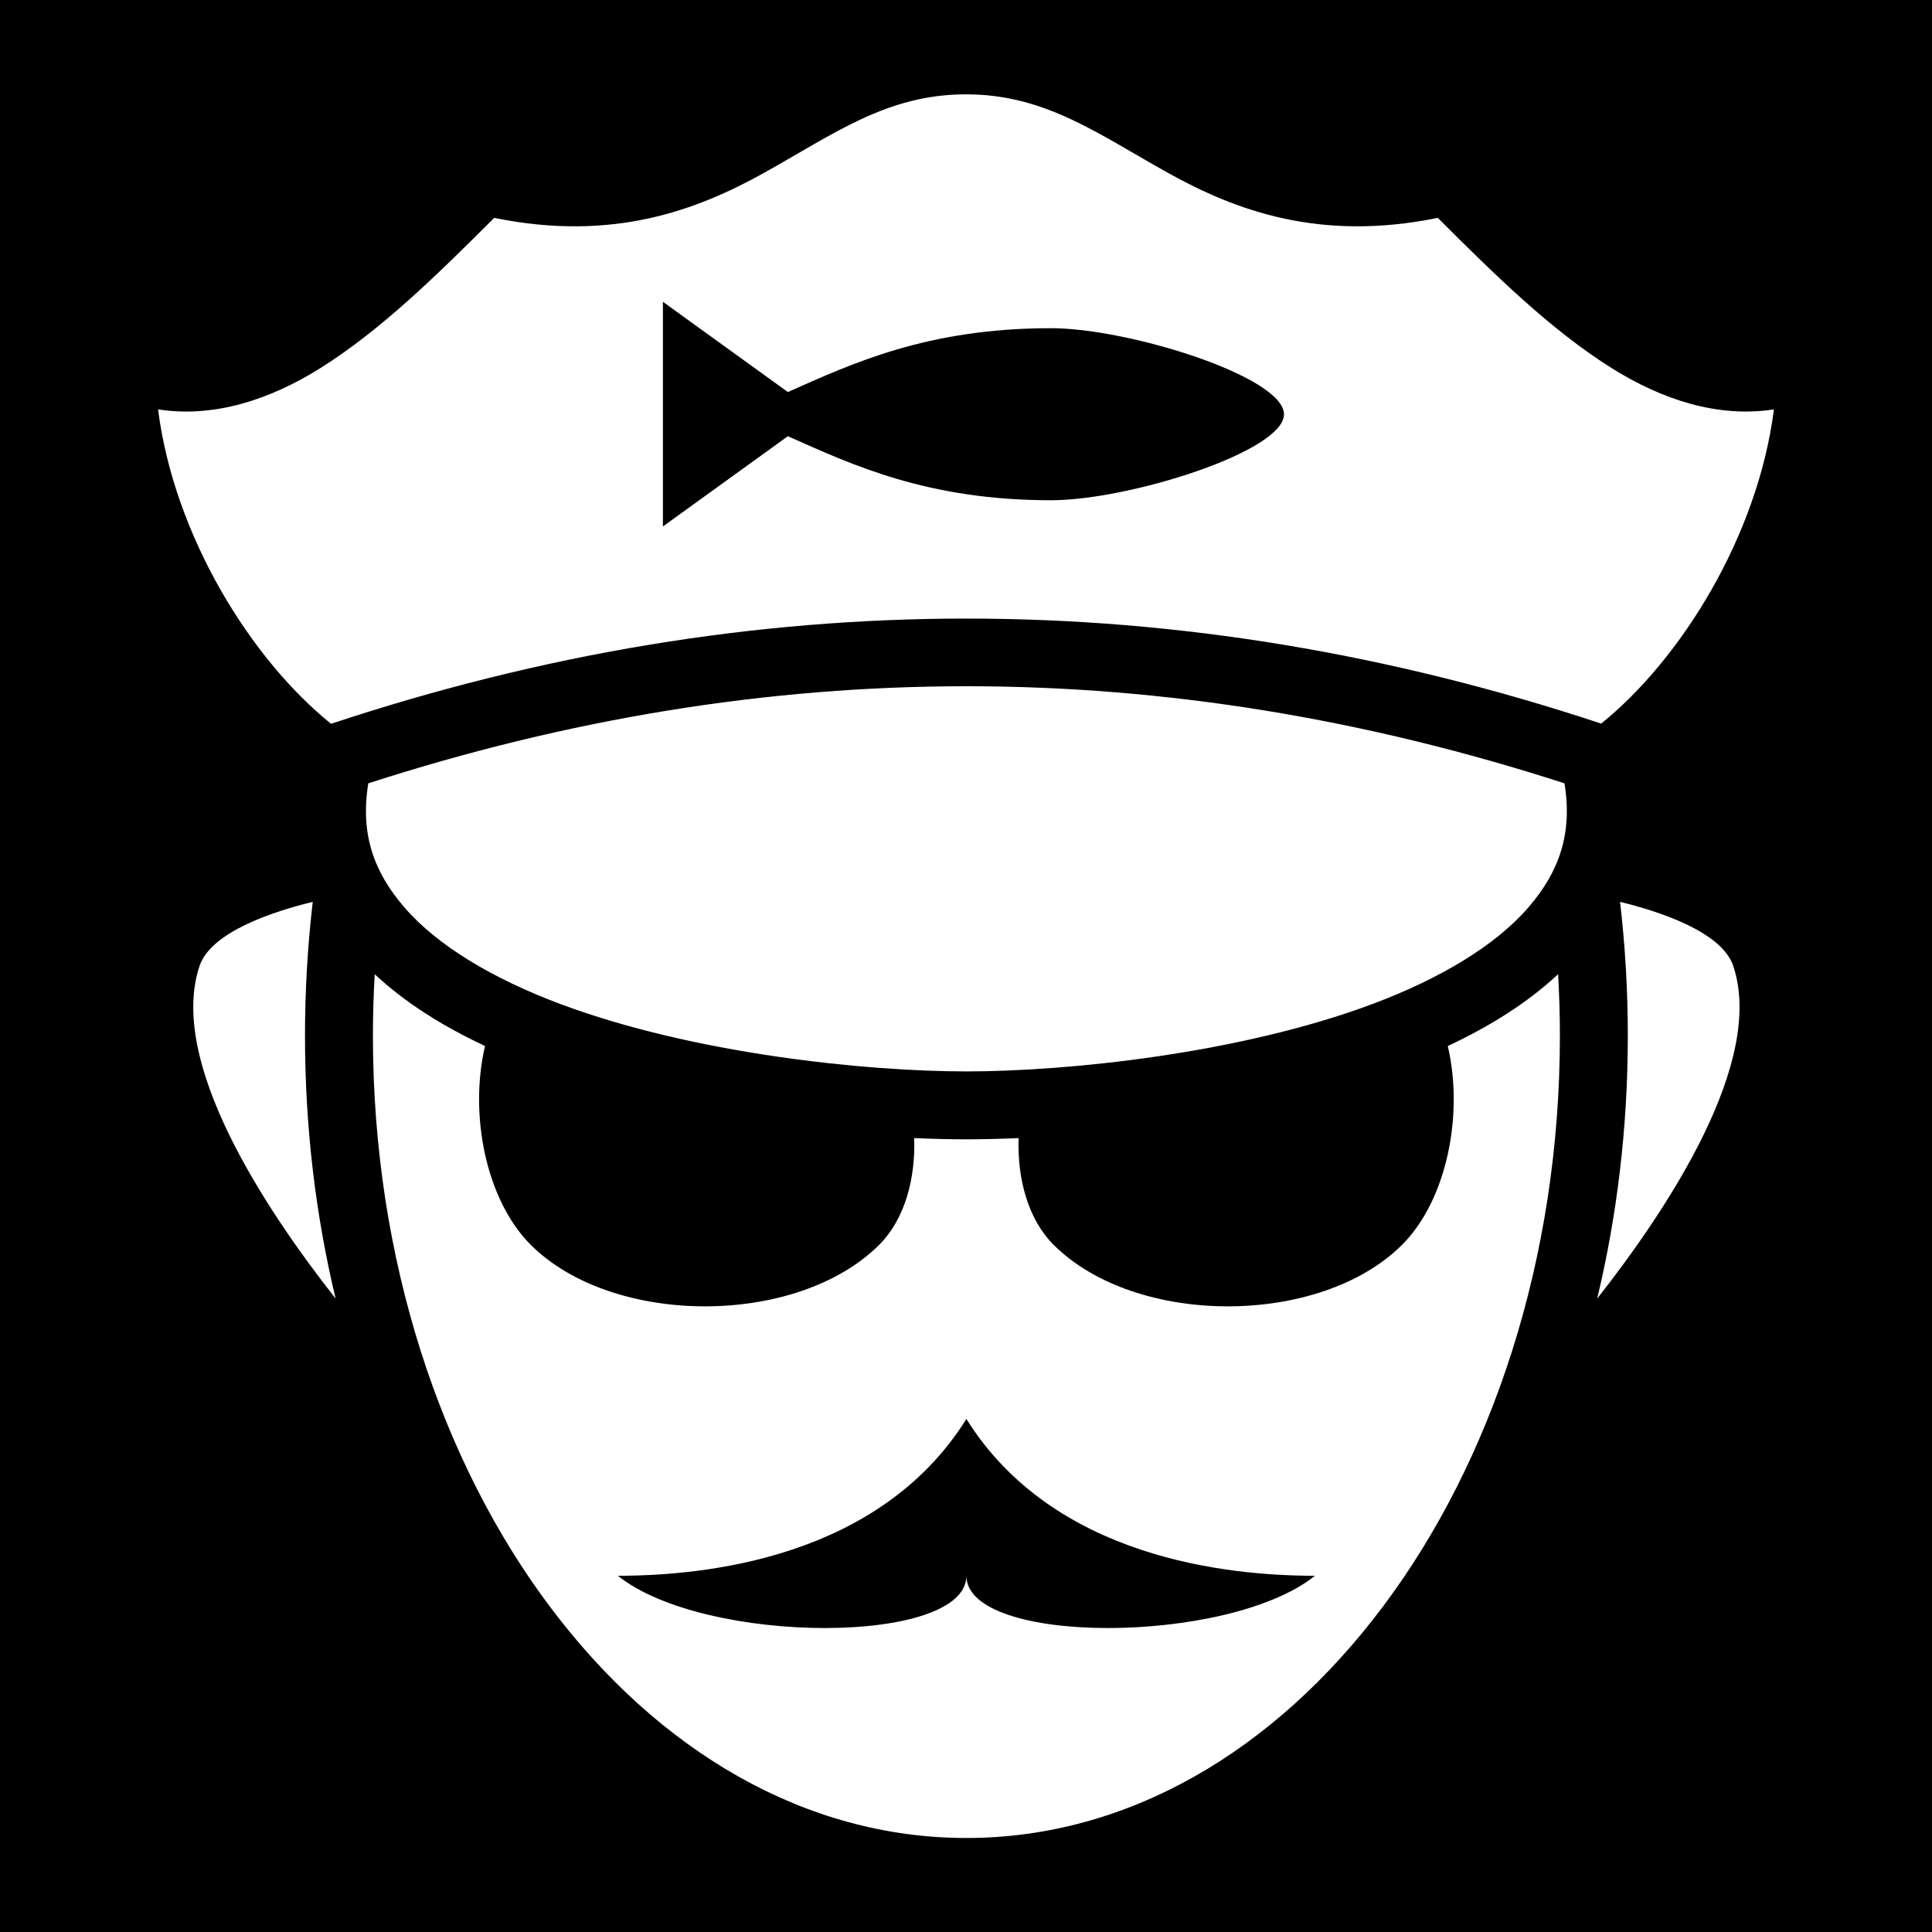
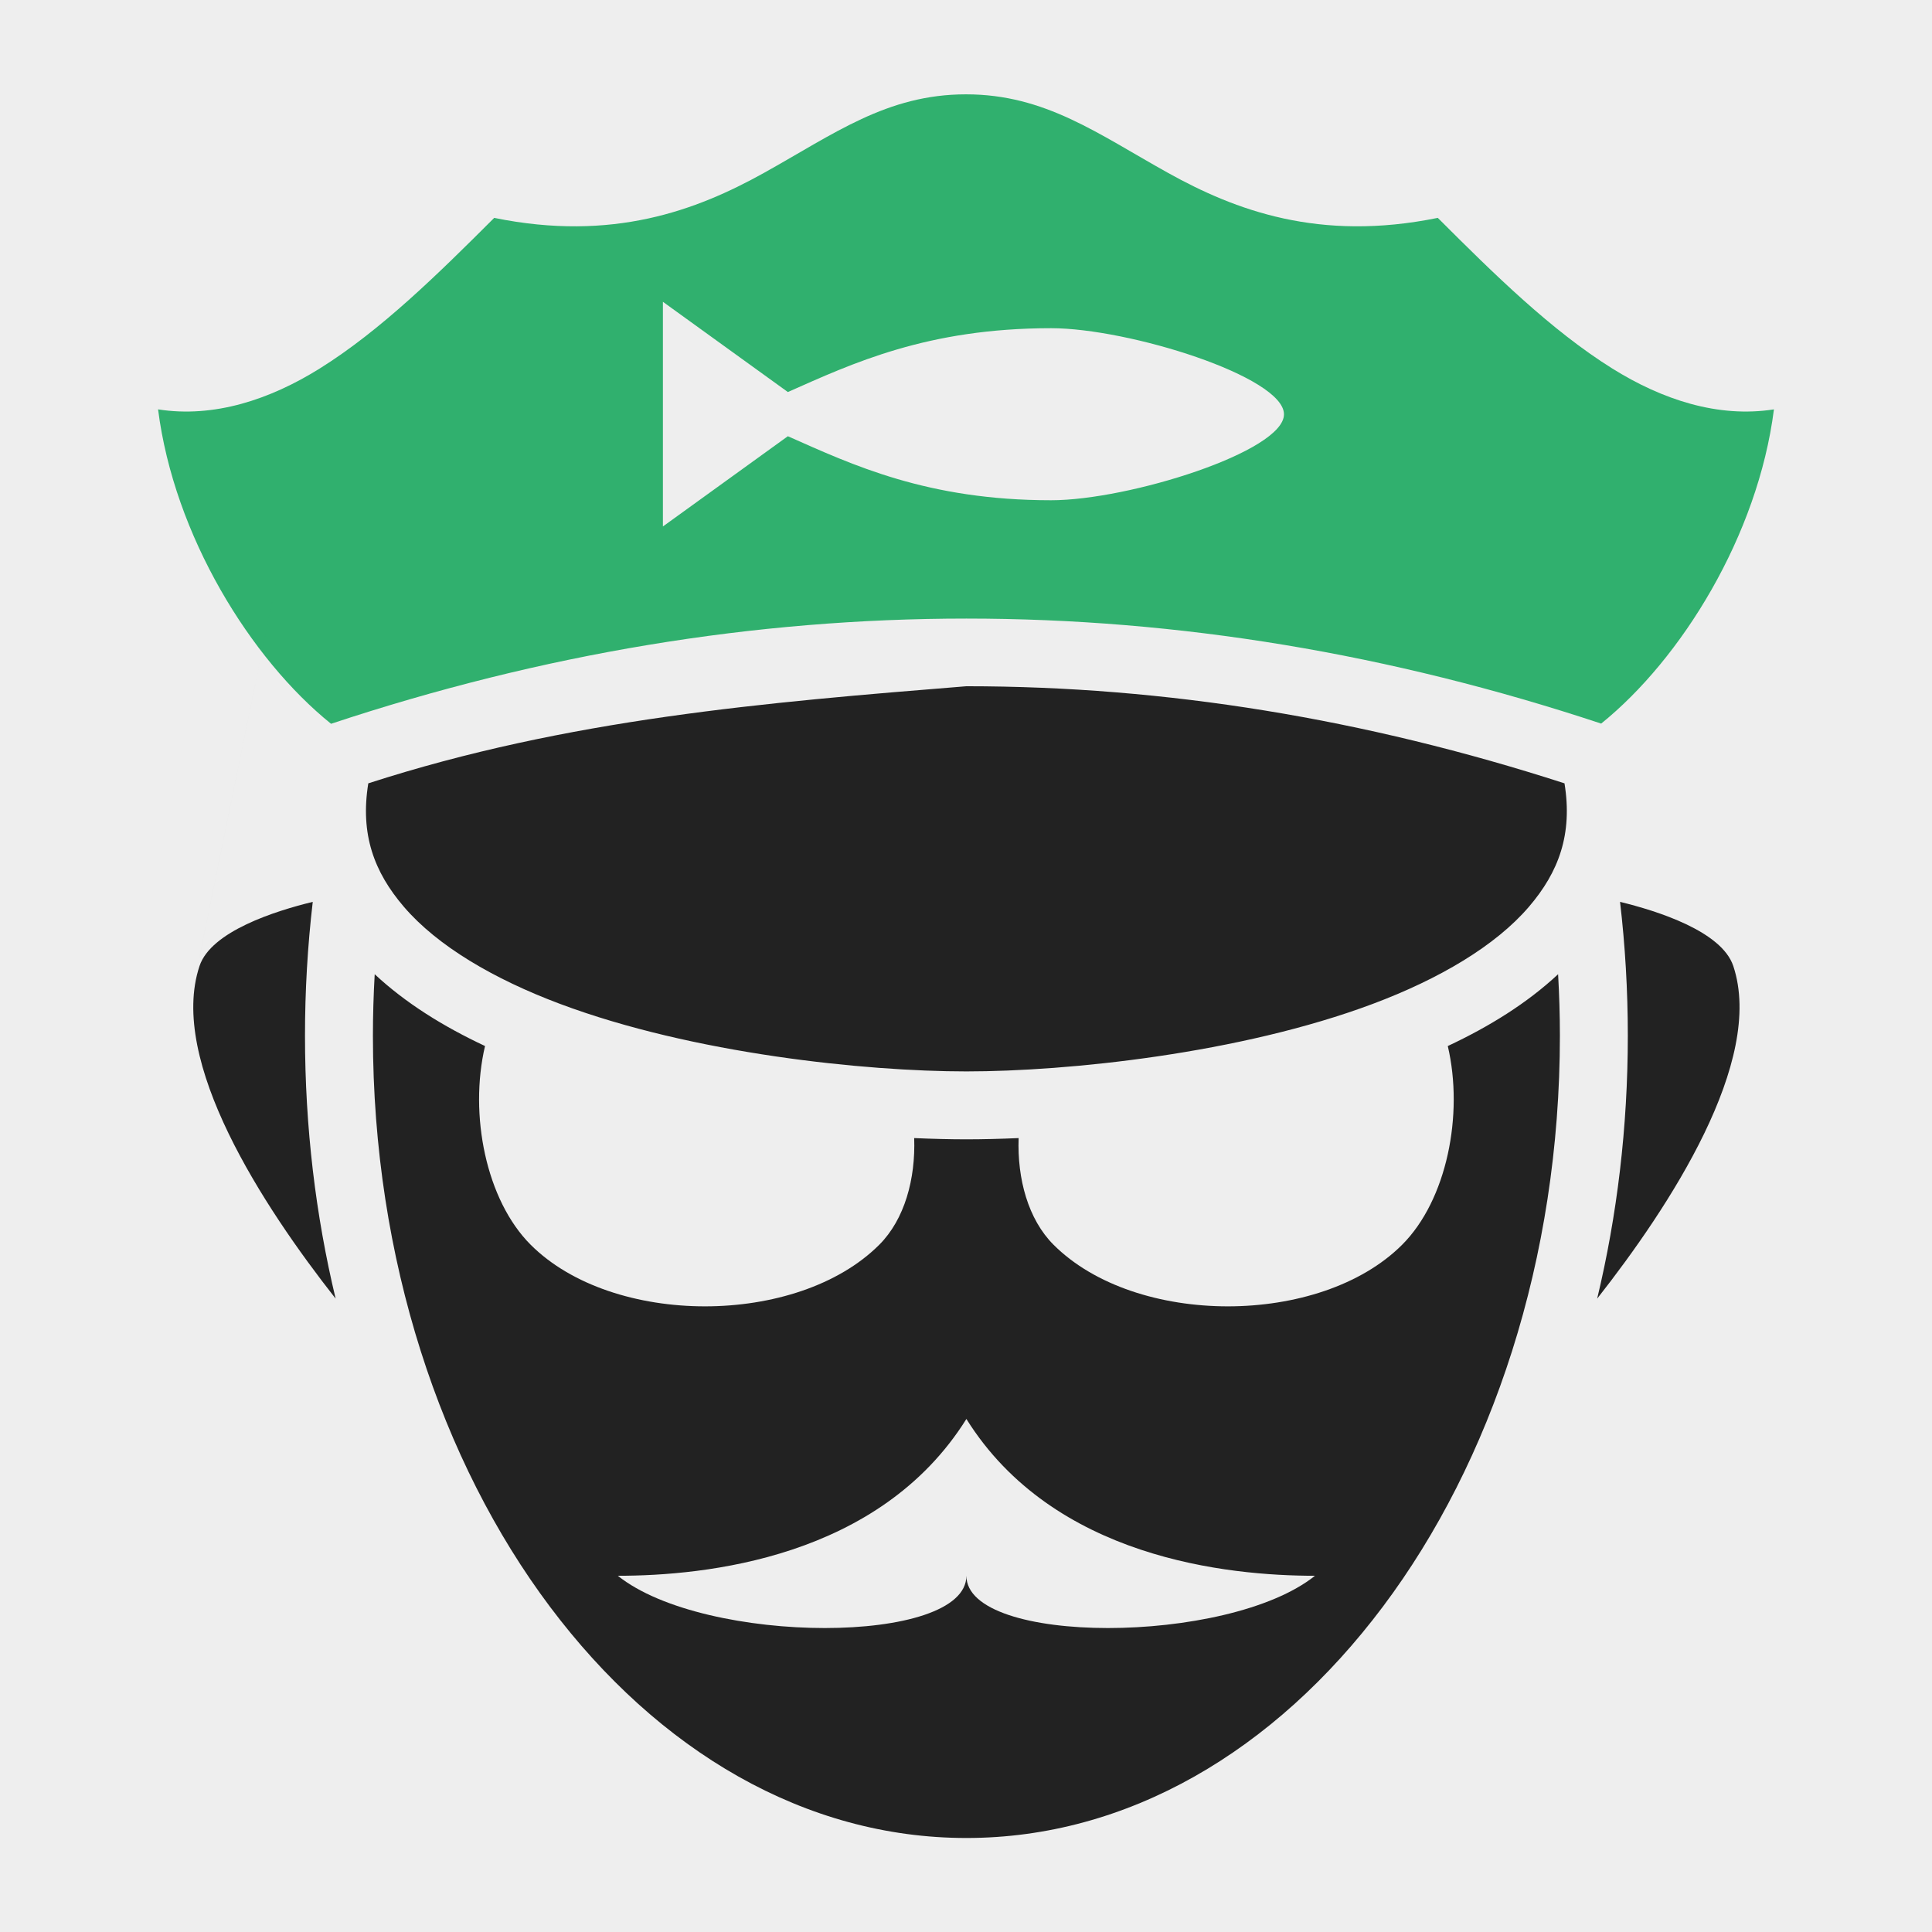
- <svg xmlns="http://www.w3.org/2000/svg" id="svg6420" version="1.1" viewBox="0 0 512 512" style="height: 512px; width: 512px;">
+ <svg xmlns="http://www.w3.org/2000/svg" style="height: 512px; width: 512px;" viewBox="0 0 512 512" version="1.1" id="svg6420">
  <defs id="defs6424" />
-   <path id="path5456" fill-opacity="1" fill="#000" d="M0 0h512v512H0z" />
-   <g id="g5460" transform="translate(0,0)" style="" class="">
-     <path style="fill:#ffffff;fill-opacity:1" id="path5458" d="m 256,25 c 21,0 34.936,10.482 53.63,20.867 17.717,9.843 39.99,18.284 71.4,11.87 14.906,14.9 30.05,29.803 46.2,39.896 13.216,8.26 28.067,13.18 42.88,10.855 -4.25,33.44 -24.556,66.15 -45.784,83.272 -55.98,-18.552 -112.1,-27.832 -168.22,-27.832 -56.172,0 -112.343,9.297 -168.374,27.883 -21.25,-17.108 -41.59,-49.85 -45.843,-83.322 14.81,2.326 29.664,-2.596 42.88,-10.855 16.15,-10.093 31.292,-24.995 46.2,-39.895 31.407,6.413 53.683,-2.028 71.4,-11.87 C 221.065,35.48 235,25 256,25 Z m 0.105,156.86 c 52.79,0 105.584,8.63 158.504,25.734 2.18,13.47 -1.51,23.48 -9.448,32.736 -8.86,10.333 -23.732,19.103 -41.36,25.71 -35.26,13.218 -80.983,17.896 -107.697,17.896 -26.713,0 -72.434,-4.678 -107.693,-17.895 -17.63,-6.607 -32.5,-15.377 -41.36,-25.71 -7.94,-9.257 -11.632,-19.265 -9.45,-32.736 52.92,-17.105 105.713,-25.735 158.503,-25.735 z m 173.227,57.146 c 9.82,2.382 26.932,7.775 30.006,16.994 8.402,25.197 -16.92,63.795 -36.07,88.15 5.276,-22.004 8.12,-45.41 8.12,-69.68 0,-12.058 -0.706,-23.9 -2.056,-35.464 z m -346.45,0 c -1.372,11.771 -2.058,23.612 -2.056,35.463 0,24.27 2.843,47.676 8.12,69.68 -19.15,-24.355 -44.473,-62.953 -36.07,-88.15 3.073,-9.22 20.186,-14.612 30.005,-16.994 z m 330.03,19.172 c 0.305,5.377 0.475,10.806 0.475,16.29 0,59.374 -18.13,112.958 -46.903,151.305 -28.772,38.347 -67.703,61.313 -110.38,61.313 -42.674,0 -81.606,-22.966 -110.377,-61.313 -28.772,-38.347 -46.9,-91.93 -46.9,-151.304 0,-5.486 0.17,-10.915 0.474,-16.292 8.2,7.656 18.216,13.868 29.235,19.03 -4.27,18.2 0.266,40.838 12.098,52.665 21.774,21.765 70.605,21.765 92.38,0 6.744,-6.743 9.637,-17.487 9.255,-28.268 4.934,0.216 9.6,0.33 13.837,0.33 4.238,0 8.905,-0.114 13.84,-0.33 -0.383,10.78 2.51,21.525 9.256,28.268 21.775,21.765 70.604,21.765 92.378,0 11.832,-11.827 16.368,-34.462 12.098,-52.662 11.02,-5.162 21.038,-11.376 29.236,-19.032 z M 256.105,376.043 c -23.094,36.936 -69.282,41.553 -92.376,41.553 23.093,18.468 92.375,18.468 92.375,0 0,18.468 69.285,18.468 92.38,0 -23.095,0 -69.285,-4.617 -92.38,-41.553 z" />
+   <path style="fill:#eeeeee" d="M0 0h512v512H0z" fill="#000" fill-opacity="1" id="path5456" />
+   <path d="m 256.001,25 c 21,0 34.936,10.482 53.63,20.867 17.717,9.843 39.99,18.284 71.4,11.87 14.906,14.9 30.05,29.803 46.2,39.896 13.216,8.26 28.067,13.18 42.88,10.855 -4.25,33.44 -24.556,66.15 -45.784,83.272 -55.98,-18.552 -112.1,-27.832 -168.22,-27.832 -56.172,0 -112.343,9.297 -168.374,27.883 -21.25,-17.108 -41.59,-49.85 -45.843,-83.322 14.81,2.326 29.664,-2.596 42.88,-10.855 16.15,-10.093 31.292,-24.995 46.2,-39.895 31.407,6.413 53.683,-2.028 71.4,-11.87 18.696,-10.389 32.631,-20.869 53.631,-20.869 z" id="path5458-3" style="fill:#30b06e;fill-opacity:1" />
+   <g class="" style="" transform="translate(0,0)" id="g5460">
+     <path d="m 84.769,97.634 c -56.513,276.244 -28.256,138.122 0,0 z m 171.336,84.226 c 52.79,0 105.584,8.63 158.504,25.734 2.18,13.47 -1.51,23.48 -9.448,32.736 -8.86,10.333 -23.732,19.103 -41.36,25.71 -35.26,13.218 -80.983,17.896 -107.697,17.896 -26.713,0 -72.434,-4.678 -107.693,-17.895 -17.63,-6.607 -32.5,-15.377 -41.36,-25.71 -7.94,-9.257 -11.632,-19.265 -9.45,-32.736 52.92,-17.105 105.15,-21.432 158.503,-25.735 3.3e-4,-3e-5 0.001,0 0.001,0 z m 173.227,57.146 c 9.82,2.382 26.932,7.775 30.006,16.994 8.402,25.197 -16.92,63.795 -36.07,88.15 5.276,-22.004 8.12,-45.41 8.12,-69.68 0,-12.058 -0.706,-23.9 -2.056,-35.464 z m -346.45,0 c -1.372,11.771 -2.058,23.612 -2.056,35.463 0,24.27 2.843,47.676 8.12,69.68 -19.15,-24.355 -44.473,-62.953 -36.07,-88.15 3.073,-9.22 20.186,-14.612 30.005,-16.994 z m 330.03,19.172 c 0.305,5.377 0.475,10.806 0.475,16.29 0,59.374 -18.13,112.958 -46.903,151.305 -28.772,38.347 -67.703,61.313 -110.38,61.313 -42.674,0 -81.606,-22.966 -110.377,-61.313 -28.772,-38.347 -46.9,-91.93 -46.9,-151.304 0,-5.486 0.17,-10.915 0.474,-16.292 8.2,7.656 18.216,13.868 29.235,19.03 -4.27,18.2 0.266,40.838 12.098,52.665 21.774,21.765 70.605,21.765 92.38,0 6.744,-6.743 9.637,-17.487 9.255,-28.268 4.934,0.216 9.6,0.33 13.837,0.33 4.238,0 8.905,-0.114 13.84,-0.33 -0.383,10.78 2.51,21.525 9.256,28.268 21.775,21.765 70.604,21.765 92.378,0 11.832,-11.827 16.368,-34.462 12.098,-52.662 11.02,-5.162 21.038,-11.376 29.236,-19.032 z M 256.105,376.043 c -23.094,36.936 -69.282,41.553 -92.376,41.553 23.093,18.468 92.375,18.468 92.375,0 0,18.468 69.285,18.468 92.38,0 -23.095,0 -69.285,-4.617 -92.38,-41.553 z" id="path5458" style="fill:#222222;fill-opacity:1" />
  </g>
-   <g transform="translate(594.4204,-55.98486)" id="g5539">
-     <g transform="matrix(0.5141767,0,0,0.4961418,-468.1032,-2.954327)" class="" id="g5526">
-       <path style="fill:#000001;fill-opacity:1" d="m 96,400 64.4,-48.2 c 33.3,15.3 71.8,34.2 135.7,34.2 40,0 120,-26 120,-45.9 0,-20.1 -80,-46 -120,-46 -63.9,0 -102.4,18.8 -135.7,34.1 L 96,280 Z" id="path5524" />
+   <g style="fill:#eeeeee" id="g5539" transform="translate(594.4204,-55.98486)">
+     <g style="fill:#eeeeee" id="g5526" class="" transform="matrix(0.5141767,0,0,0.4961418,-468.1032,-2.954327)">
+       <path id="path5524" d="m 96,400 64.4,-48.2 c 33.3,15.3 71.8,34.2 135.7,34.2 40,0 120,-26 120,-45.9 0,-20.1 -80,-46 -120,-46 -63.9,0 -102.4,18.8 -135.7,34.1 L 96,280 Z" style="fill:#eeeeee;fill-opacity:1" />
    </g>
  </g>
</svg>
